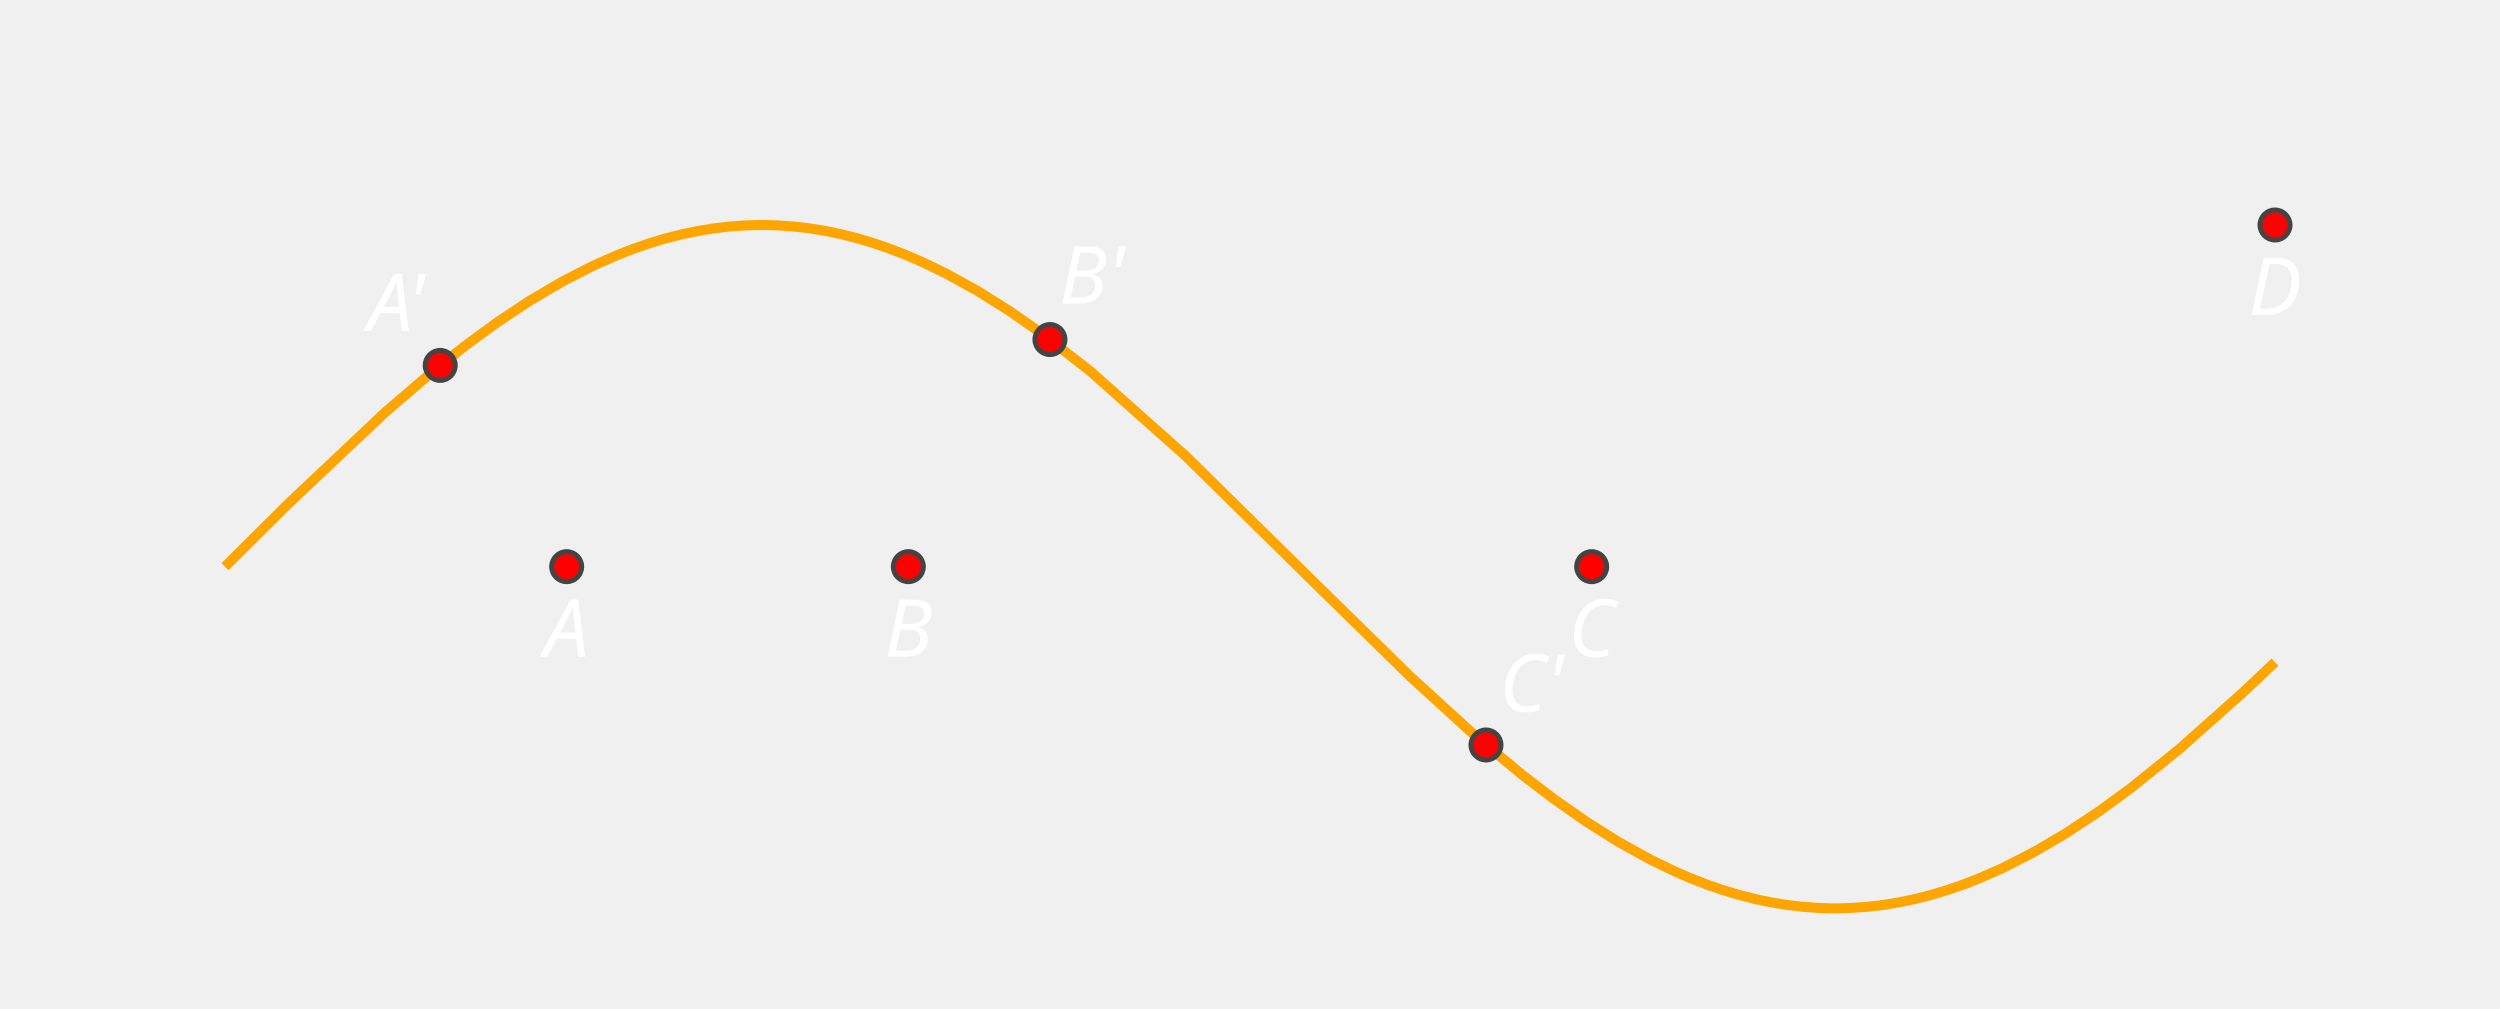
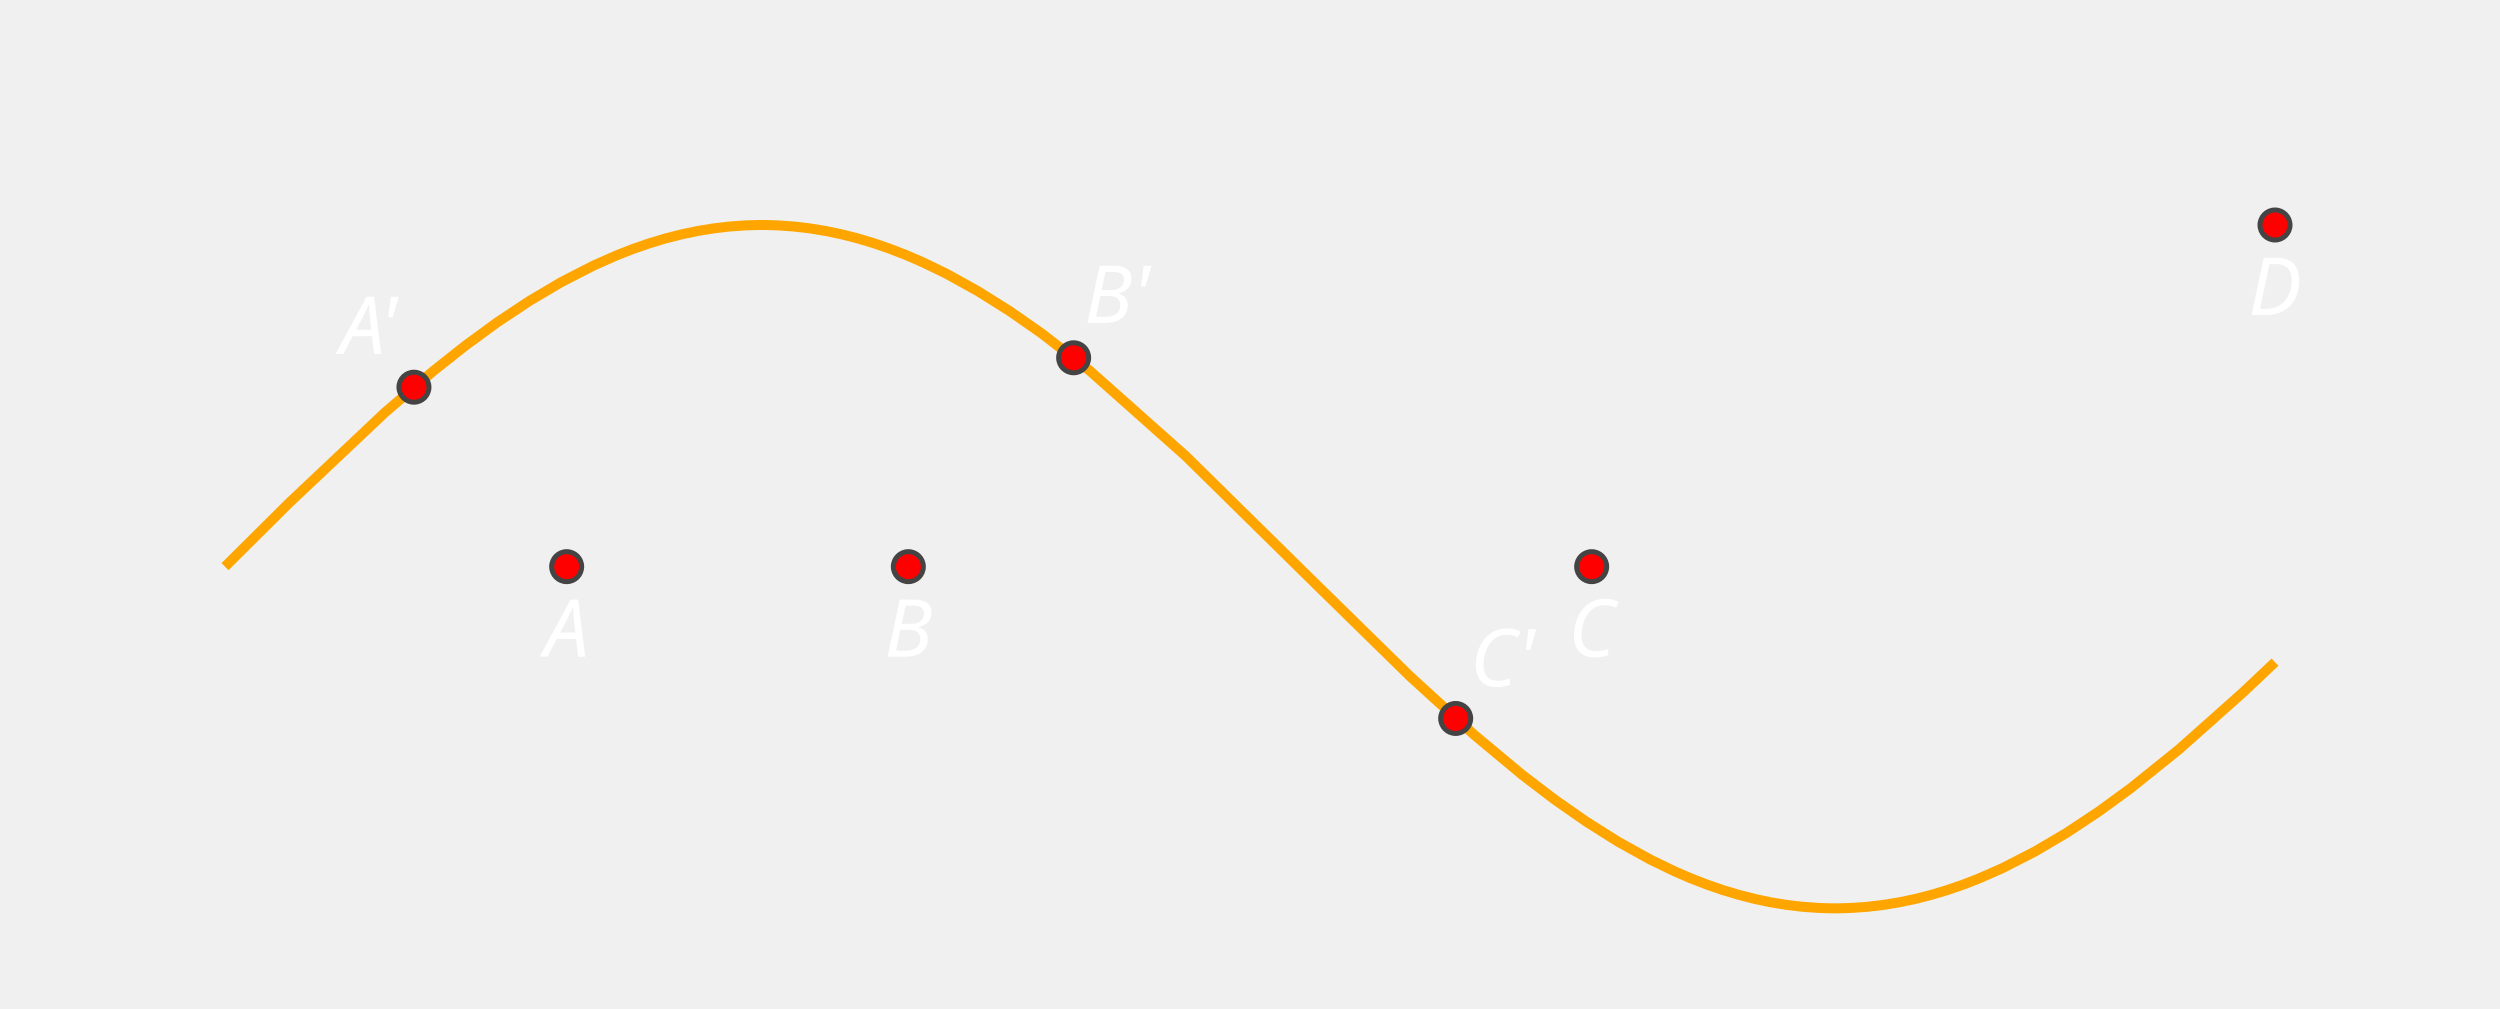
<svg xmlns="http://www.w3.org/2000/svg" style="background : #444;" height="201.663" width="500.0" version="1.11.1">
  <polyline points="45,113.333 57.812,100.596 77.031,82.462 86.641,74.222 93.047,69.149 99.453,64.463 105.859,60.207 112.266,56.417 118.672,53.127 123.477,51.005 126.68,49.761 129.883,48.656 133.086,47.694 136.289,46.876 139.492,46.204 142.695,45.679 145.898,45.303 149.102,45.077 151.504,45.005 153.105,45.004 155.508,45.074 158.711,45.297 161.914,45.67 165.117,46.192 168.32,46.861 171.523,47.676 174.727,48.635 177.93,49.737 181.133,50.978 184.336,52.356 189.141,54.673 195.547,58.212 201.953,62.235 208.359,66.706 217.969,74.168 237.188,91.249 262.812,116.469 282.031,135.292 294.844,146.97 304.453,154.975 310.859,159.864 317.266,164.344 323.672,168.376 330.078,171.925 334.883,174.251 338.086,175.635 341.289,176.882 344.492,177.989 347.695,178.954 350.898,179.775 354.102,180.45 357.305,180.978 360.508,181.357 363.711,181.587 366.113,181.661 367.715,181.663 370.117,181.596 373.32,181.376 376.523,181.006 379.727,180.487 382.93,179.821 386.133,179.009 389.336,178.053 392.539,176.954 395.742,175.716 400.547,173.602 406.953,170.323 413.359,166.543 419.766,162.296 426.172,157.619 435.781,149.887 448.594,138.485 455,132.427 " stroke="orange" stroke-width="2" fill="none" />
  <circle stroke="#444" stroke-width="1" fill="red" cy="113.333" r="3" cx="113.333" />
  <text dy="4" font-size="16" font-style="italic" stroke="none" fill="white" font-family="CMU Serif" x="113.333" text-anchor="middle" y="127.333">A
  </text>
-   <circle stroke="#444" stroke-width="1" fill="red" cy="73.081" r="3" cx="88.043" />
-   <text dy="4" font-size="16" font-style="italic" stroke="none" fill="white" font-family="CMU Serif" x="79.244" text-anchor="middle" y="62.192">A'
+   <circle stroke="#444" stroke-width="1" fill="red" cy="77.44" r="3" cx="82.79" />
+   <text dy="4" font-size="16" font-style="italic" stroke="none" fill="white" font-family="CMU Serif" x="73.718" text-anchor="middle" y="66.778">A'
  </text>
  <circle stroke="#444" stroke-width="1" fill="red" cy="113.333" r="3" cx="181.667" />
  <text dy="4" font-size="16" font-style="italic" stroke="none" fill="white" font-family="CMU Serif" x="181.667" text-anchor="middle" y="127.333">B
  </text>
-   <circle stroke="#444" stroke-width="1" fill="red" cy="67.911" r="3" cx="209.989" />
-   <text dy="4" font-size="16" font-style="italic" stroke="none" fill="white" font-family="CMU Serif" x="218.368" text-anchor="middle" y="56.695">B'
+   <circle stroke="#444" stroke-width="1" fill="red" cy="71.556" r="3" cx="214.727" />
+   <text dy="4" font-size="16" font-style="italic" stroke="none" fill="white" font-family="CMU Serif" x="223.414" text-anchor="middle" y="60.578">B'
  </text>
  <circle stroke="#444" stroke-width="1" fill="red" cy="113.333" r="3" cx="318.333" />
  <text dy="4" font-size="16" font-style="italic" stroke="none" fill="white" font-family="CMU Serif" x="318.333" text-anchor="middle" y="127.333">C
  </text>
-   <circle stroke="#444" stroke-width="1" fill="red" cy="148.997" r="3" cx="297.197" />
-   <text dy="4" font-size="16" font-style="italic" stroke="none" fill="white" font-family="CMU Serif" x="306.282" text-anchor="middle" y="138.346">C'
+   <circle stroke="#444" stroke-width="1" fill="red" cy="143.693" r="3" cx="291.135" />
+   <text dy="4" font-size="16" font-style="italic" stroke="none" fill="white" font-family="CMU Serif" x="300.476" text-anchor="middle" y="133.265">C'
  </text>
  <circle stroke="#444" stroke-width="1" fill="red" cy="45" r="3" cx="455" />
  <text dy="4" font-size="16" font-style="italic" stroke="none" fill="white" font-family="CMU Serif" x="455" text-anchor="middle" y="59">D
  </text>
</svg>
